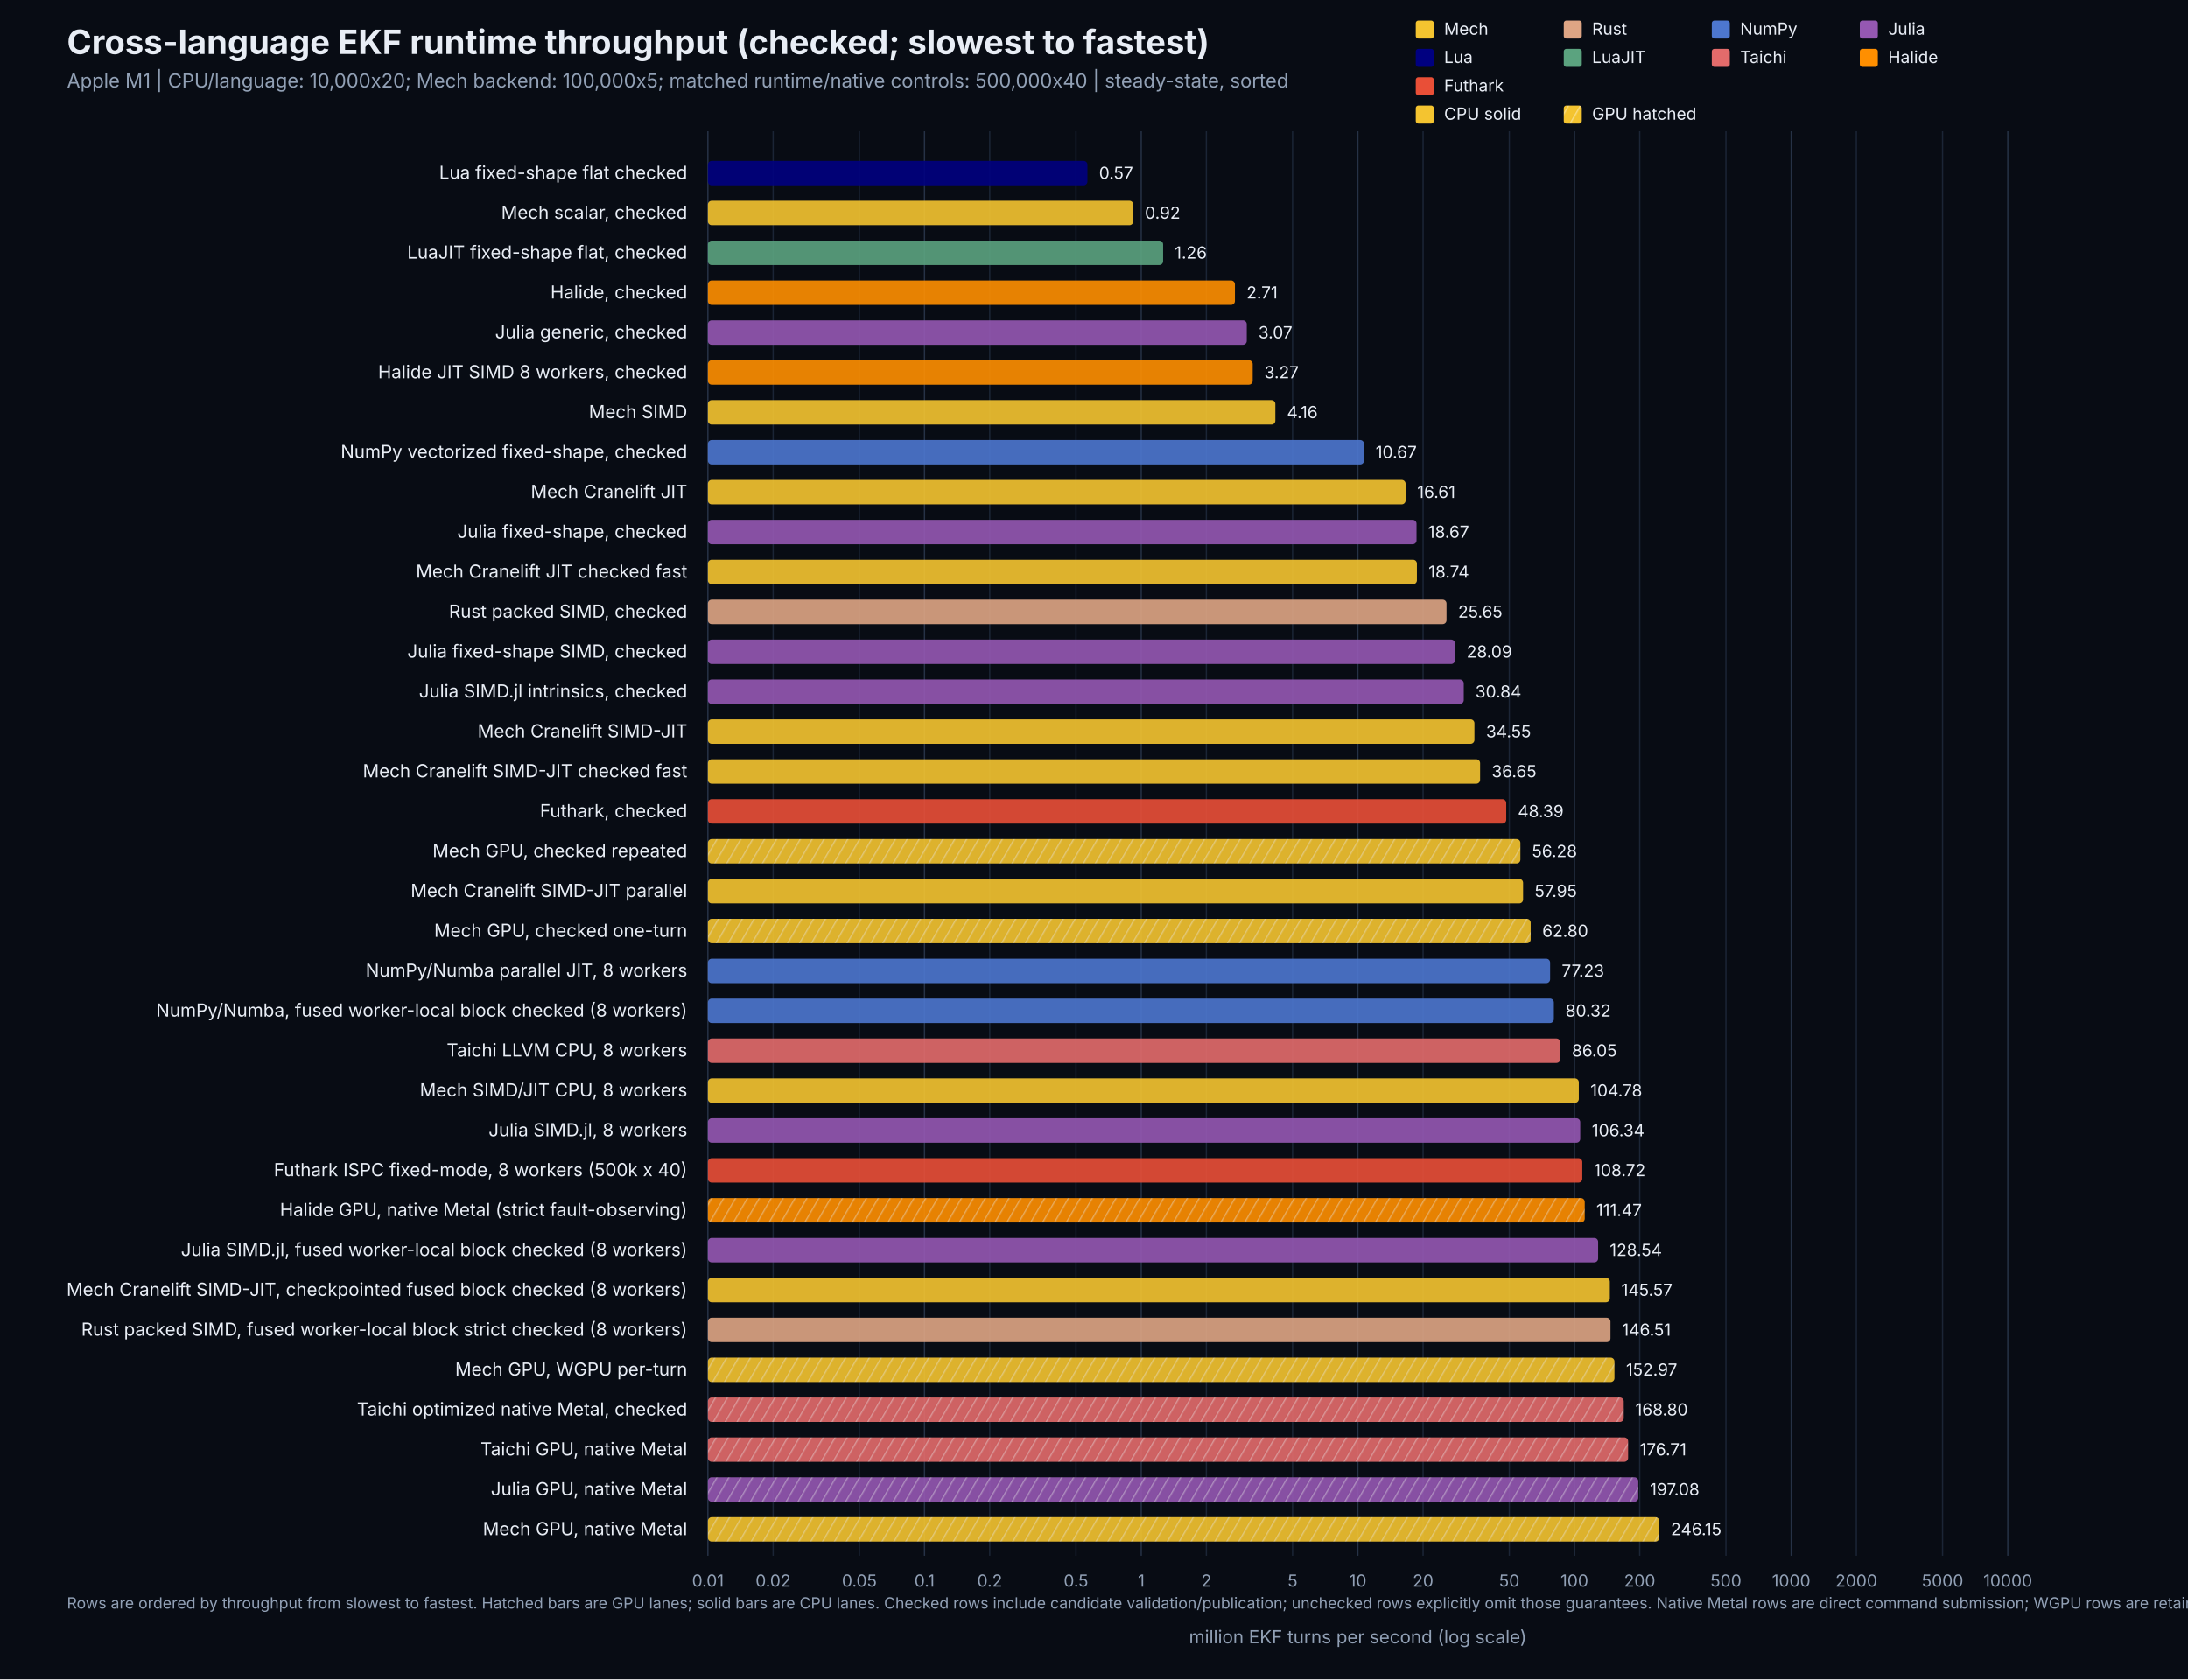
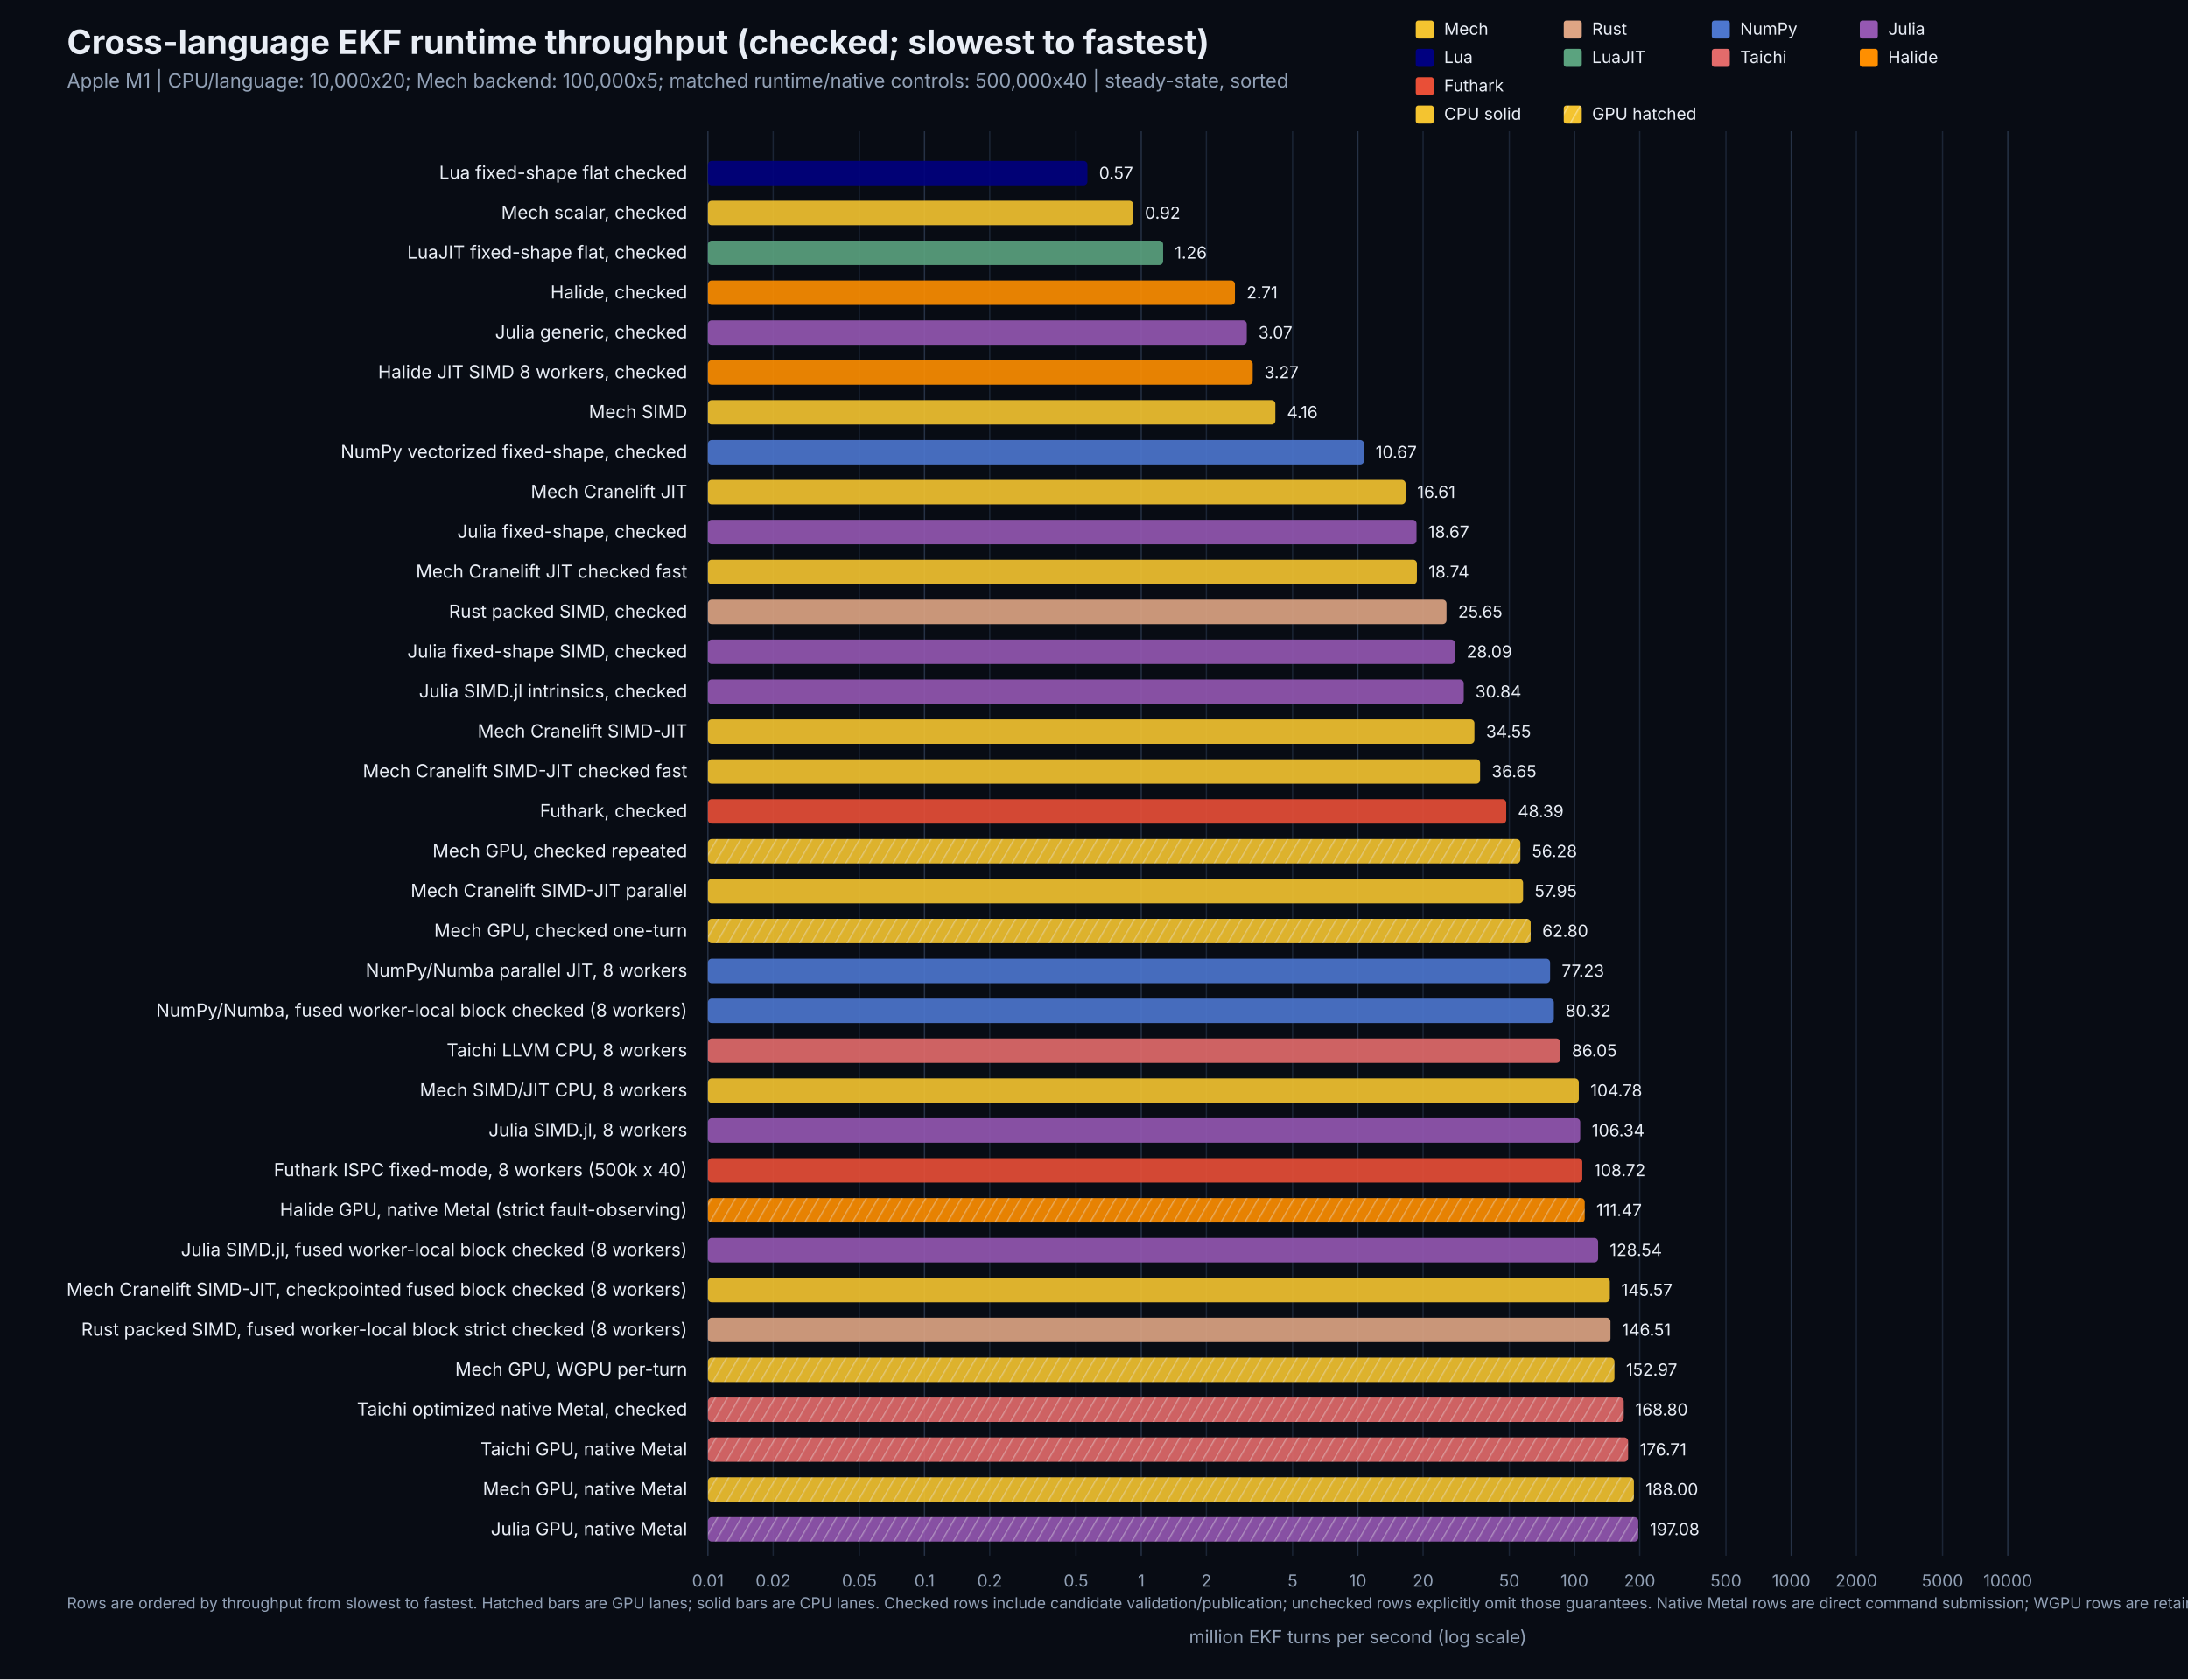
<svg xmlns="http://www.w3.org/2000/svg" width="1700" height="1305" viewBox="0 0 1700 1305">
  <rect width="100%" height="100%" fill="#080c14" />
  <defs>
    <pattern id="gpu-mech" width="8" height="8" patternUnits="userSpaceOnUse" patternTransform="rotate(30)">
      <rect width="8" height="8" fill="#f4c430" />
      <path d="M0 0V8" stroke="#ffffff" stroke-opacity="0.38" stroke-width="2" />
    </pattern>
    <pattern id="gpu-rust" width="8" height="8" patternUnits="userSpaceOnUse" patternTransform="rotate(30)">
      <rect width="8" height="8" fill="#dea584" />
      <path d="M0 0V8" stroke="#ffffff" stroke-opacity="0.38" stroke-width="2" />
    </pattern>
    <pattern id="gpu-numpy" width="8" height="8" patternUnits="userSpaceOnUse" patternTransform="rotate(30)">
      <rect width="8" height="8" fill="#4d77cf" />
      <path d="M0 0V8" stroke="#ffffff" stroke-opacity="0.38" stroke-width="2" />
    </pattern>
    <pattern id="gpu-julia" width="8" height="8" patternUnits="userSpaceOnUse" patternTransform="rotate(30)">
      <rect width="8" height="8" fill="#9558b2" />
      <path d="M0 0V8" stroke="#ffffff" stroke-opacity="0.38" stroke-width="2" />
    </pattern>
    <pattern id="gpu-lua" width="8" height="8" patternUnits="userSpaceOnUse" patternTransform="rotate(30)">
      <rect width="8" height="8" fill="#000080" />
      <path d="M0 0V8" stroke="#ffffff" stroke-opacity="0.38" stroke-width="2" />
    </pattern>
    <pattern id="gpu-luajit" width="8" height="8" patternUnits="userSpaceOnUse" patternTransform="rotate(30)">
      <rect width="8" height="8" fill="#5ba37f" />
      <path d="M0 0V8" stroke="#ffffff" stroke-opacity="0.38" stroke-width="2" />
    </pattern>
    <pattern id="gpu-taichi" width="8" height="8" patternUnits="userSpaceOnUse" patternTransform="rotate(30)">
      <rect width="8" height="8" fill="#e36b6b" />
      <path d="M0 0V8" stroke="#ffffff" stroke-opacity="0.38" stroke-width="2" />
    </pattern>
    <pattern id="gpu-halide" width="8" height="8" patternUnits="userSpaceOnUse" patternTransform="rotate(30)">
      <rect width="8" height="8" fill="#ff8f00" />
      <path d="M0 0V8" stroke="#ffffff" stroke-opacity="0.38" stroke-width="2" />
    </pattern>
    <pattern id="gpu-futhark" width="8" height="8" patternUnits="userSpaceOnUse" patternTransform="rotate(30)">
      <rect width="8" height="8" fill="#e94f37" />
      <path d="M0 0V8" stroke="#ffffff" stroke-opacity="0.38" stroke-width="2" />
    </pattern>
  </defs>
  <style>text{font-family:-apple-system,BlinkMacSystemFont,"Segoe UI",sans-serif;fill:#e8edf5} .muted{fill:#91a0b5} .grid{stroke:#263246;stroke-width:1} .minor-grid{stroke:#1b2536;stroke-width:1} .axis{fill:#91a0b5;font-size:13px} .label{font-size:14px} .value{font-size:13px;font-variant-numeric:tabular-nums}</style>
  <text x="52" y="42" font-size="26" font-weight="700">Cross-language EKF runtime throughput (checked; slowest to fastest)</text>
  <text x="52" y="68" class="muted" font-size="15">Apple M1 | CPU/language: 10,000x20; Mech backend: 100,000x5; matched runtime/native controls: 500,000x40 | steady-state, sorted</text>
  <line x1="550.0" y1="102" x2="550.0" y2="1209" class="grid" />
  <text x="550.0" y="1233" text-anchor="middle" class="axis">0.01</text>
  <line x1="600.7" y1="102" x2="600.7" y2="1209" class="minor-grid" />
  <text x="600.7" y="1233" text-anchor="middle" class="axis">0.02</text>
  <line x1="667.7" y1="102" x2="667.7" y2="1209" class="minor-grid" />
  <text x="667.7" y="1233" text-anchor="middle" class="axis">0.05</text>
  <line x1="718.3" y1="102" x2="718.3" y2="1209" class="grid" />
  <text x="718.3" y="1233" text-anchor="middle" class="axis">0.1</text>
  <line x1="769.0" y1="102" x2="769.0" y2="1209" class="minor-grid" />
  <text x="769.0" y="1233" text-anchor="middle" class="axis">0.2</text>
  <line x1="836.0" y1="102" x2="836.0" y2="1209" class="minor-grid" />
  <text x="836.0" y="1233" text-anchor="middle" class="axis">0.5</text>
  <line x1="886.7" y1="102" x2="886.7" y2="1209" class="grid" />
  <text x="886.7" y="1233" text-anchor="middle" class="axis">1</text>
  <line x1="937.3" y1="102" x2="937.3" y2="1209" class="minor-grid" />
  <text x="937.3" y="1233" text-anchor="middle" class="axis">2</text>
  <line x1="1004.3" y1="102" x2="1004.3" y2="1209" class="minor-grid" />
  <text x="1004.3" y="1233" text-anchor="middle" class="axis">5</text>
  <line x1="1055.0" y1="102" x2="1055.0" y2="1209" class="grid" />
  <text x="1055.0" y="1233" text-anchor="middle" class="axis">10</text>
  <line x1="1105.7" y1="102" x2="1105.7" y2="1209" class="minor-grid" />
  <text x="1105.7" y="1233" text-anchor="middle" class="axis">20</text>
  <line x1="1172.7" y1="102" x2="1172.7" y2="1209" class="minor-grid" />
  <text x="1172.7" y="1233" text-anchor="middle" class="axis">50</text>
  <line x1="1223.3" y1="102" x2="1223.3" y2="1209" class="grid" />
  <text x="1223.3" y="1233" text-anchor="middle" class="axis">100</text>
  <line x1="1274.0" y1="102" x2="1274.0" y2="1209" class="minor-grid" />
  <text x="1274.0" y="1233" text-anchor="middle" class="axis">200</text>
  <line x1="1341.0" y1="102" x2="1341.0" y2="1209" class="minor-grid" />
  <text x="1341.0" y="1233" text-anchor="middle" class="axis">500</text>
  <line x1="1391.7" y1="102" x2="1391.7" y2="1209" class="grid" />
  <text x="1391.7" y="1233" text-anchor="middle" class="axis">1000</text>
  <line x1="1442.3" y1="102" x2="1442.3" y2="1209" class="minor-grid" />
  <text x="1442.3" y="1233" text-anchor="middle" class="axis">2000</text>
  <line x1="1509.3" y1="102" x2="1509.3" y2="1209" class="minor-grid" />
  <text x="1509.3" y="1233" text-anchor="middle" class="axis">5000</text>
  <line x1="1560.0" y1="102" x2="1560.0" y2="1209" class="grid" />
  <text x="1560.0" y="1233" text-anchor="middle" class="axis">10000</text>
  <text x="1055.0" y="1277" text-anchor="middle" class="muted" font-size="14">million EKF turns per second (log scale)</text>
  <rect x="1100" y="16" width="14" height="14" rx="2" fill="#f4c430" />
  <text x="1122" y="27" font-size="13">Mech</text>
  <rect x="1215" y="16" width="14" height="14" rx="2" fill="#dea584" />
  <text x="1237" y="27" font-size="13">Rust</text>
  <rect x="1330" y="16" width="14" height="14" rx="2" fill="#4d77cf" />
  <text x="1352" y="27" font-size="13">NumPy</text>
  <rect x="1445" y="16" width="14" height="14" rx="2" fill="#9558b2" />
  <text x="1467" y="27" font-size="13">Julia</text>
  <rect x="1100" y="38" width="14" height="14" rx="2" fill="#000080" />
  <text x="1122" y="49" font-size="13">Lua</text>
  <rect x="1215" y="38" width="14" height="14" rx="2" fill="#5ba37f" />
  <text x="1237" y="49" font-size="13">LuaJIT</text>
  <rect x="1330" y="38" width="14" height="14" rx="2" fill="#e36b6b" />
  <text x="1352" y="49" font-size="13">Taichi</text>
  <rect x="1445" y="38" width="14" height="14" rx="2" fill="#ff8f00" />
  <text x="1467" y="49" font-size="13">Halide</text>
  <rect x="1100" y="60" width="14" height="14" rx="2" fill="#e94f37" />
  <text x="1122" y="71" font-size="13">Futhark</text>
  <rect x="1100" y="82" width="14" height="14" rx="2" fill="#f4c430" />
  <text x="1122" y="93" font-size="13">CPU solid</text>
  <rect x="1215" y="82" width="14" height="14" rx="2" fill="url(#gpu-mech)" />
  <text x="1237" y="93" font-size="13">GPU hatched</text>
  <text x="534" y="139" text-anchor="end" class="label">Lua fixed-shape flat checked</text>
  <rect x="550" y="125" width="294.9" height="19" rx="3" fill="#000080" opacity="0.9" />
  <text x="853.9" y="139" class="value">0.57</text>
  <text x="534" y="170" text-anchor="end" class="label">Mech scalar, checked</text>
  <rect x="550" y="156" width="330.5" height="19" rx="3" fill="#f4c430" opacity="0.9" />
  <text x="889.5" y="170" class="value">0.92</text>
  <text x="534" y="201" text-anchor="end" class="label">LuaJIT fixed-shape flat, checked</text>
  <rect x="550" y="187" width="353.7" height="19" rx="3" fill="#5ba37f" opacity="0.9" />
  <text x="912.7" y="201" class="value">1.26</text>
  <text x="534" y="232" text-anchor="end" class="label">Halide, checked</text>
  <rect x="550" y="218" width="409.5" height="19" rx="3" fill="#ff8f00" opacity="0.9" />
  <text x="968.5" y="232" class="value">2.71</text>
  <text x="534" y="263" text-anchor="end" class="label">Julia generic, checked</text>
  <rect x="550" y="249" width="418.7" height="19" rx="3" fill="#9558b2" opacity="0.9" />
  <text x="977.7" y="263" class="value">3.07</text>
  <text x="534" y="294" text-anchor="end" class="label">Halide JIT SIMD 8 workers, checked</text>
  <rect x="550" y="280" width="423.3" height="19" rx="3" fill="#ff8f00" opacity="0.9" />
  <text x="982.3" y="294" class="value">3.27</text>
  <text x="534" y="325" text-anchor="end" class="label">Mech SIMD</text>
  <rect x="550" y="311" width="440.9" height="19" rx="3" fill="#f4c430" opacity="0.9" />
  <text x="999.9" y="325" class="value">4.16</text>
  <text x="534" y="356" text-anchor="end" class="label">NumPy vectorized fixed-shape, checked</text>
  <rect x="550" y="342" width="509.8" height="19" rx="3" fill="#4d77cf" opacity="0.9" />
  <text x="1068.8" y="356" class="value">10.67</text>
  <text x="534" y="387" text-anchor="end" class="label">Mech Cranelift JIT</text>
  <rect x="550" y="373" width="542.1" height="19" rx="3" fill="#f4c430" opacity="0.9" />
  <text x="1101.1" y="387" class="value">16.61</text>
  <text x="534" y="418" text-anchor="end" class="label">Julia fixed-shape, checked</text>
  <rect x="550" y="404" width="550.6" height="19" rx="3" fill="#9558b2" opacity="0.9" />
  <text x="1109.6" y="418" class="value">18.67</text>
  <text x="534" y="449" text-anchor="end" class="label">Mech Cranelift JIT checked fast</text>
  <rect x="550" y="435" width="550.9" height="19" rx="3" fill="#f4c430" opacity="0.9" />
  <text x="1109.9" y="449" class="value">18.74</text>
  <text x="534" y="480" text-anchor="end" class="label">Rust packed SIMD, checked</text>
  <rect x="550" y="466" width="573.9" height="19" rx="3" fill="#dea584" opacity="0.9" />
  <text x="1132.9" y="480" class="value">25.65</text>
  <text x="534" y="511" text-anchor="end" class="label">Julia fixed-shape SIMD, checked</text>
  <rect x="550" y="497" width="580.5" height="19" rx="3" fill="#9558b2" opacity="0.9" />
  <text x="1139.5" y="511" class="value">28.09</text>
  <text x="534" y="542" text-anchor="end" class="label">Julia SIMD.jl intrinsics, checked</text>
  <rect x="550" y="528" width="587.3" height="19" rx="3" fill="#9558b2" opacity="0.9" />
  <text x="1146.3" y="542" class="value">30.84</text>
  <text x="534" y="573" text-anchor="end" class="label">Mech Cranelift SIMD-JIT</text>
  <rect x="550" y="559" width="595.6" height="19" rx="3" fill="#f4c430" opacity="0.9" />
  <text x="1154.6" y="573" class="value">34.55</text>
  <text x="534" y="604" text-anchor="end" class="label">Mech Cranelift SIMD-JIT checked fast</text>
  <rect x="550" y="590" width="600.0" height="19" rx="3" fill="#f4c430" opacity="0.9" />
  <text x="1159.0" y="604" class="value">36.65</text>
  <text x="534" y="635" text-anchor="end" class="label">Futhark, checked</text>
  <rect x="550" y="621" width="620.3" height="19" rx="3" fill="#e94f37" opacity="0.9" />
  <text x="1179.3" y="635" class="value">48.39</text>
  <text x="534" y="666" text-anchor="end" class="label">Mech GPU, checked repeated</text>
  <rect x="550" y="652" width="631.3" height="19" rx="3" fill="url(#gpu-mech)" opacity="0.9" />
  <text x="1190.3" y="666" class="value">56.28</text>
  <text x="534" y="697" text-anchor="end" class="label">Mech Cranelift SIMD-JIT parallel</text>
  <rect x="550" y="683" width="633.4" height="19" rx="3" fill="#f4c430" opacity="0.9" />
  <text x="1192.4" y="697" class="value">57.95</text>
  <text x="534" y="728" text-anchor="end" class="label">Mech GPU, checked one-turn</text>
  <rect x="550" y="714" width="639.3" height="19" rx="3" fill="url(#gpu-mech)" opacity="0.9" />
  <text x="1198.3" y="728" class="value">62.80</text>
  <text x="534" y="759" text-anchor="end" class="label">NumPy/Numba parallel JIT, 8 workers</text>
  <rect x="550" y="745" width="654.4" height="19" rx="3" fill="#4d77cf" opacity="0.9" />
  <text x="1213.4" y="759" class="value">77.23</text>
  <text x="534" y="790" text-anchor="end" class="label">NumPy/Numba, fused worker-local block checked (8 workers)</text>
  <rect x="550" y="776" width="657.3" height="19" rx="3" fill="#4d77cf" opacity="0.9" />
  <text x="1216.3" y="790" class="value">80.32</text>
  <text x="534" y="821" text-anchor="end" class="label">Taichi LLVM CPU, 8 workers</text>
  <rect x="550" y="807" width="662.3" height="19" rx="3" fill="#e36b6b" opacity="0.9" />
  <text x="1221.3" y="821" class="value">86.05</text>
  <text x="534" y="852" text-anchor="end" class="label">Mech SIMD/JIT CPU, 8 workers</text>
  <rect x="550" y="838" width="676.7" height="19" rx="3" fill="#f4c430" opacity="0.9" />
  <text x="1235.7" y="852" class="value">104.78</text>
  <text x="534" y="883" text-anchor="end" class="label">Julia SIMD.jl, 8 workers</text>
  <rect x="550" y="869" width="677.8" height="19" rx="3" fill="#9558b2" opacity="0.9" />
  <text x="1236.8" y="883" class="value">106.34</text>
  <text x="534" y="914" text-anchor="end" class="label">Futhark ISPC fixed-mode, 8 workers (500k x 40)</text>
  <rect x="550" y="900" width="679.4" height="19" rx="3" fill="#e94f37" opacity="0.9" />
  <text x="1238.4" y="914" class="value">108.72</text>
  <text x="534" y="945" text-anchor="end" class="label">Halide GPU, native Metal (strict fault-observing)</text>
  <rect x="550" y="931" width="681.3" height="19" rx="3" fill="url(#gpu-halide)" opacity="0.9" />
  <text x="1240.3" y="945" class="value">111.47</text>
  <text x="534" y="976" text-anchor="end" class="label">Julia SIMD.jl, fused worker-local block checked (8 workers)</text>
  <rect x="550" y="962" width="691.7" height="19" rx="3" fill="#9558b2" opacity="0.9" />
  <text x="1250.7" y="976" class="value">128.54</text>
  <text x="534" y="1007" text-anchor="end" class="label">Mech Cranelift SIMD-JIT, checkpointed fused block checked (8 workers)</text>
  <rect x="550" y="993" width="700.8" height="19" rx="3" fill="#f4c430" opacity="0.9" />
  <text x="1259.8" y="1007" class="value">145.57</text>
  <text x="534" y="1038" text-anchor="end" class="label">Rust packed SIMD, fused worker-local block strict checked (8 workers)</text>
  <rect x="550" y="1024" width="701.3" height="19" rx="3" fill="#dea584" opacity="0.9" />
  <text x="1260.3" y="1038" class="value">146.51</text>
  <text x="534" y="1069" text-anchor="end" class="label">Mech GPU, WGPU per-turn</text>
  <rect x="550" y="1055" width="704.4" height="19" rx="3" fill="url(#gpu-mech)" opacity="0.9" />
  <text x="1263.4" y="1069" class="value">152.97</text>
  <text x="534" y="1100" text-anchor="end" class="label">Taichi optimized native Metal, checked</text>
  <rect x="550" y="1086" width="711.6" height="19" rx="3" fill="url(#gpu-taichi)" opacity="0.9" />
  <text x="1270.6" y="1100" class="value">168.80</text>
  <text x="534" y="1131" text-anchor="end" class="label">Taichi GPU, native Metal</text>
  <rect x="550" y="1117" width="715.0" height="19" rx="3" fill="url(#gpu-taichi)" opacity="0.9" />
  <text x="1274.0" y="1131" class="value">176.71</text>
-   <text x="534" y="1162" text-anchor="end" class="label">Julia GPU, native Metal</text>
-   <rect x="550" y="1148" width="722.9" height="19" rx="3" fill="url(#gpu-julia)" opacity="0.9" />
-   <text x="1281.9" y="1162" class="value">197.08</text>
-   <text x="534" y="1193" text-anchor="end" class="label">Mech GPU, native Metal</text>
-   <rect x="550" y="1179" width="739.2" height="19" rx="3" fill="url(#gpu-mech)" opacity="0.9" />
-   <text x="1298.2" y="1193" class="value">246.15</text>
+   <text x="534" y="1162" text-anchor="end" class="label">Mech GPU, native Metal</text>
+   <rect x="550" y="1148" width="719.5" height="19" rx="3" fill="url(#gpu-mech)" opacity="0.9" />
+   <text x="1278.5" y="1162" class="value">188.00</text>
+   <text x="534" y="1193" text-anchor="end" class="label">Julia GPU, native Metal</text>
+   <rect x="550" y="1179" width="722.9" height="19" rx="3" fill="url(#gpu-julia)" opacity="0.9" />
+   <text x="1281.9" y="1193" class="value">197.08</text>
  <text x="52" y="1250" class="muted" font-size="12">Rows are ordered by throughput from slowest to fastest. Hatched bars are GPU lanes; solid bars are CPU lanes. Checked rows include candidate validation/publication; unchecked rows explicitly omit those guarantees. Native Metal rows are direct command submission; WGPU rows are retained as a portable transport control. Compilation, allocation, warmup, and final readback are excluded from the timed region.</text>
</svg>
